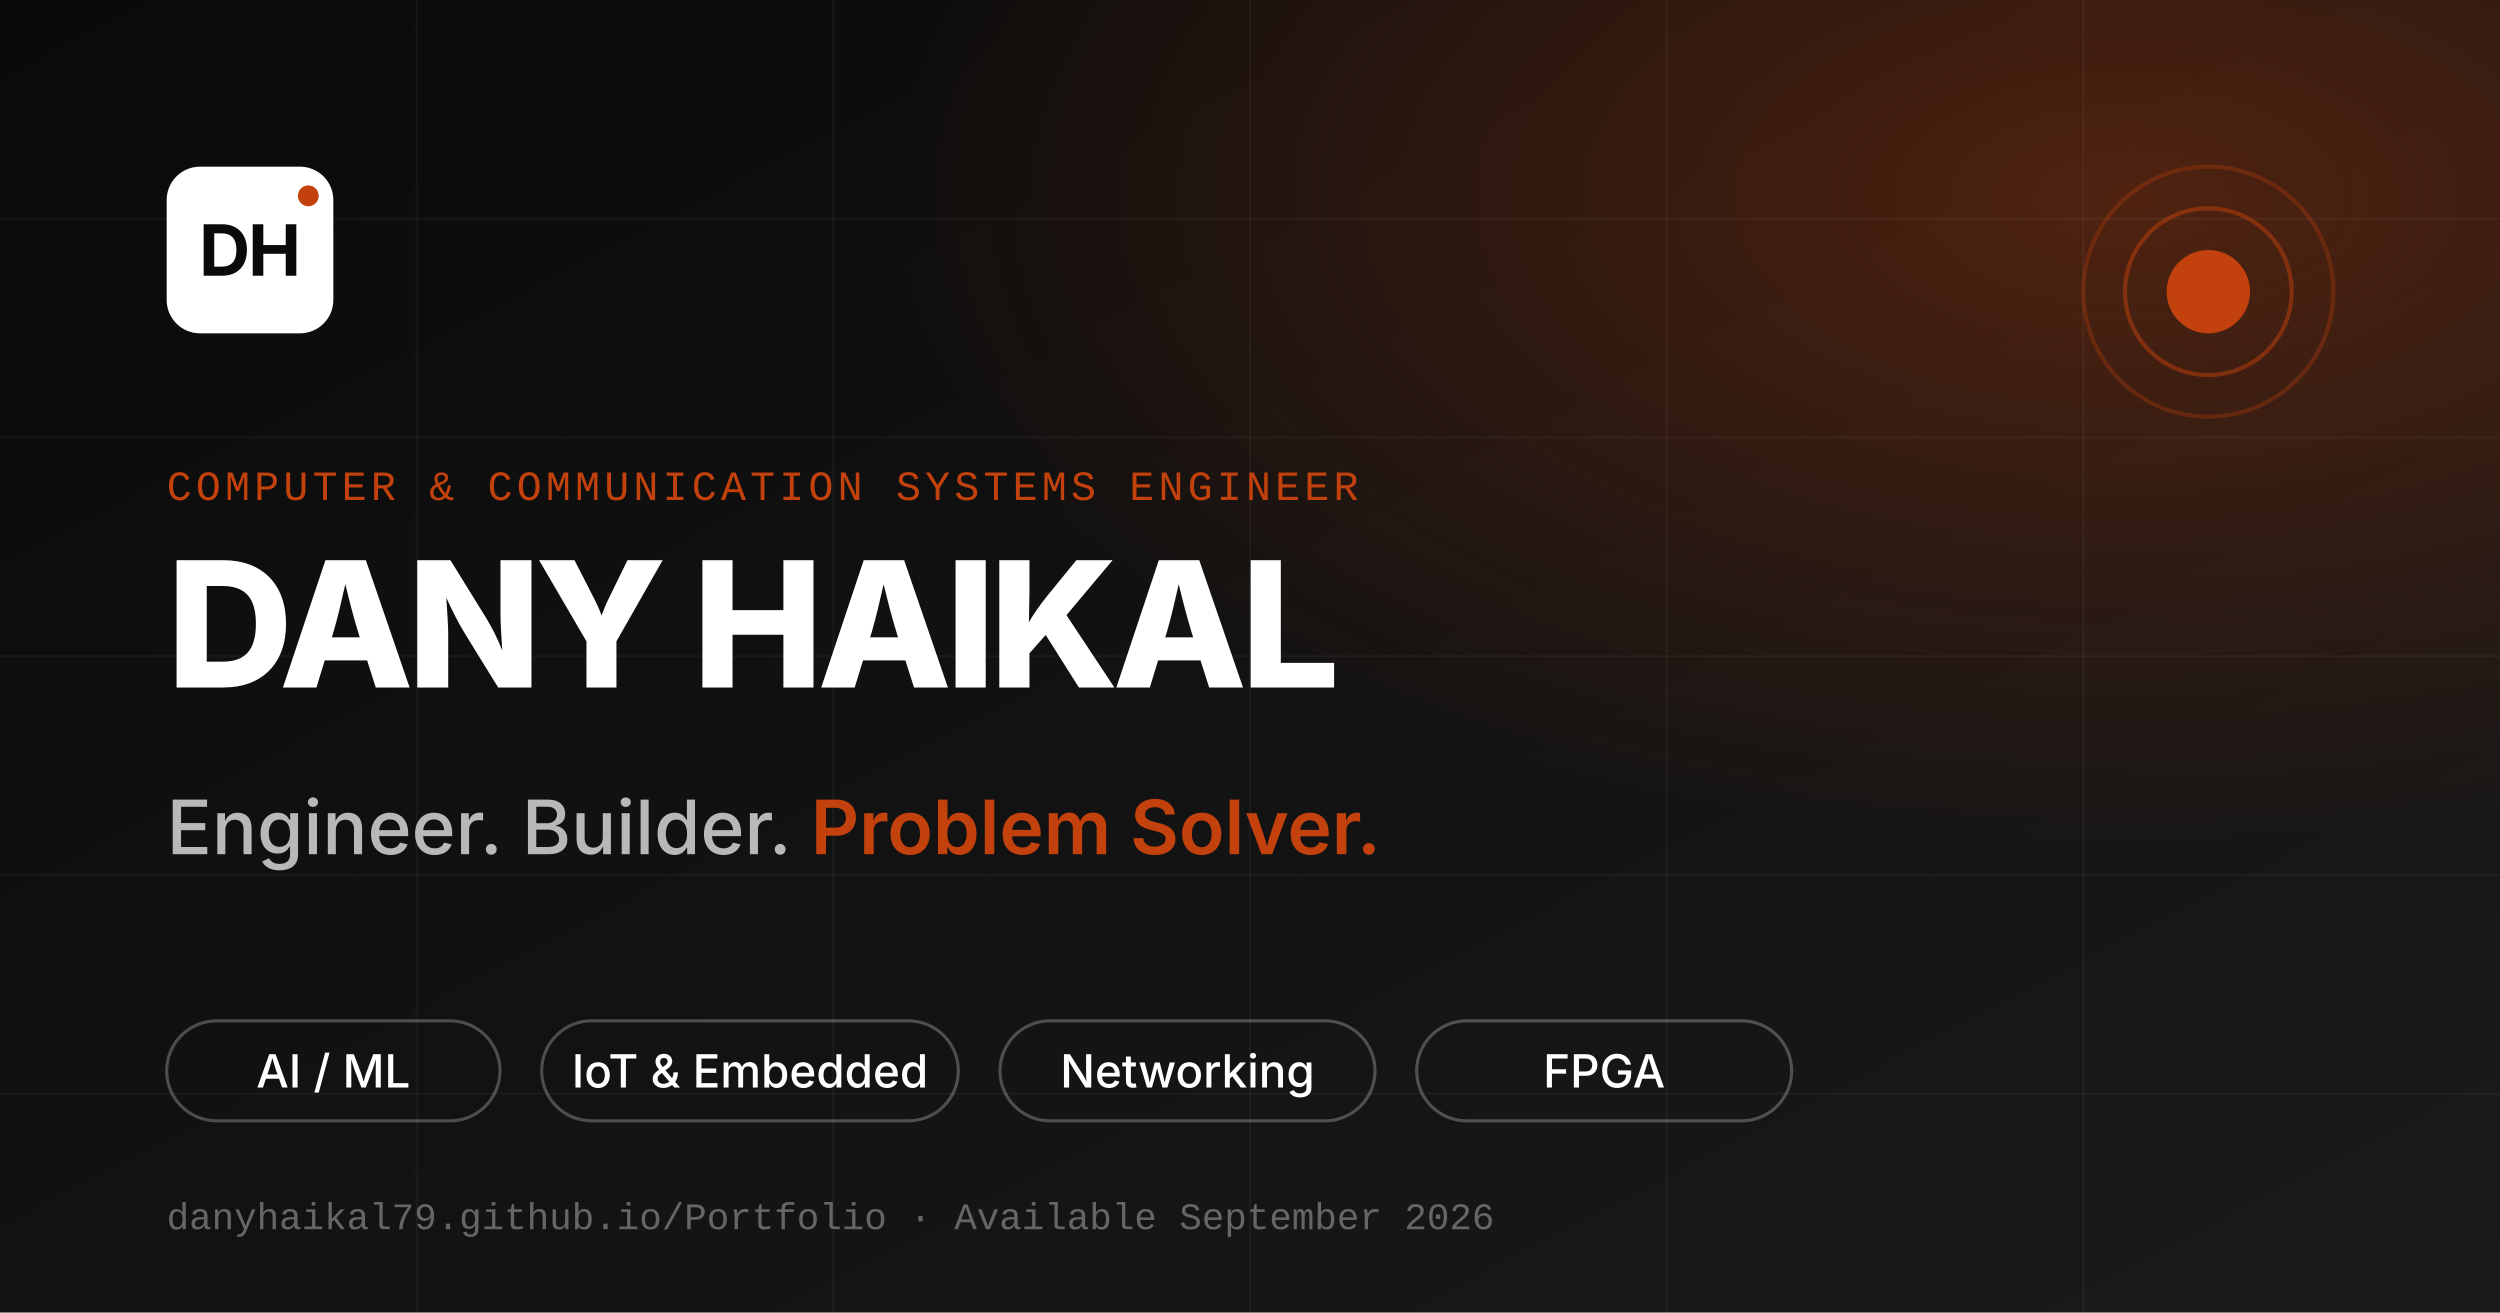
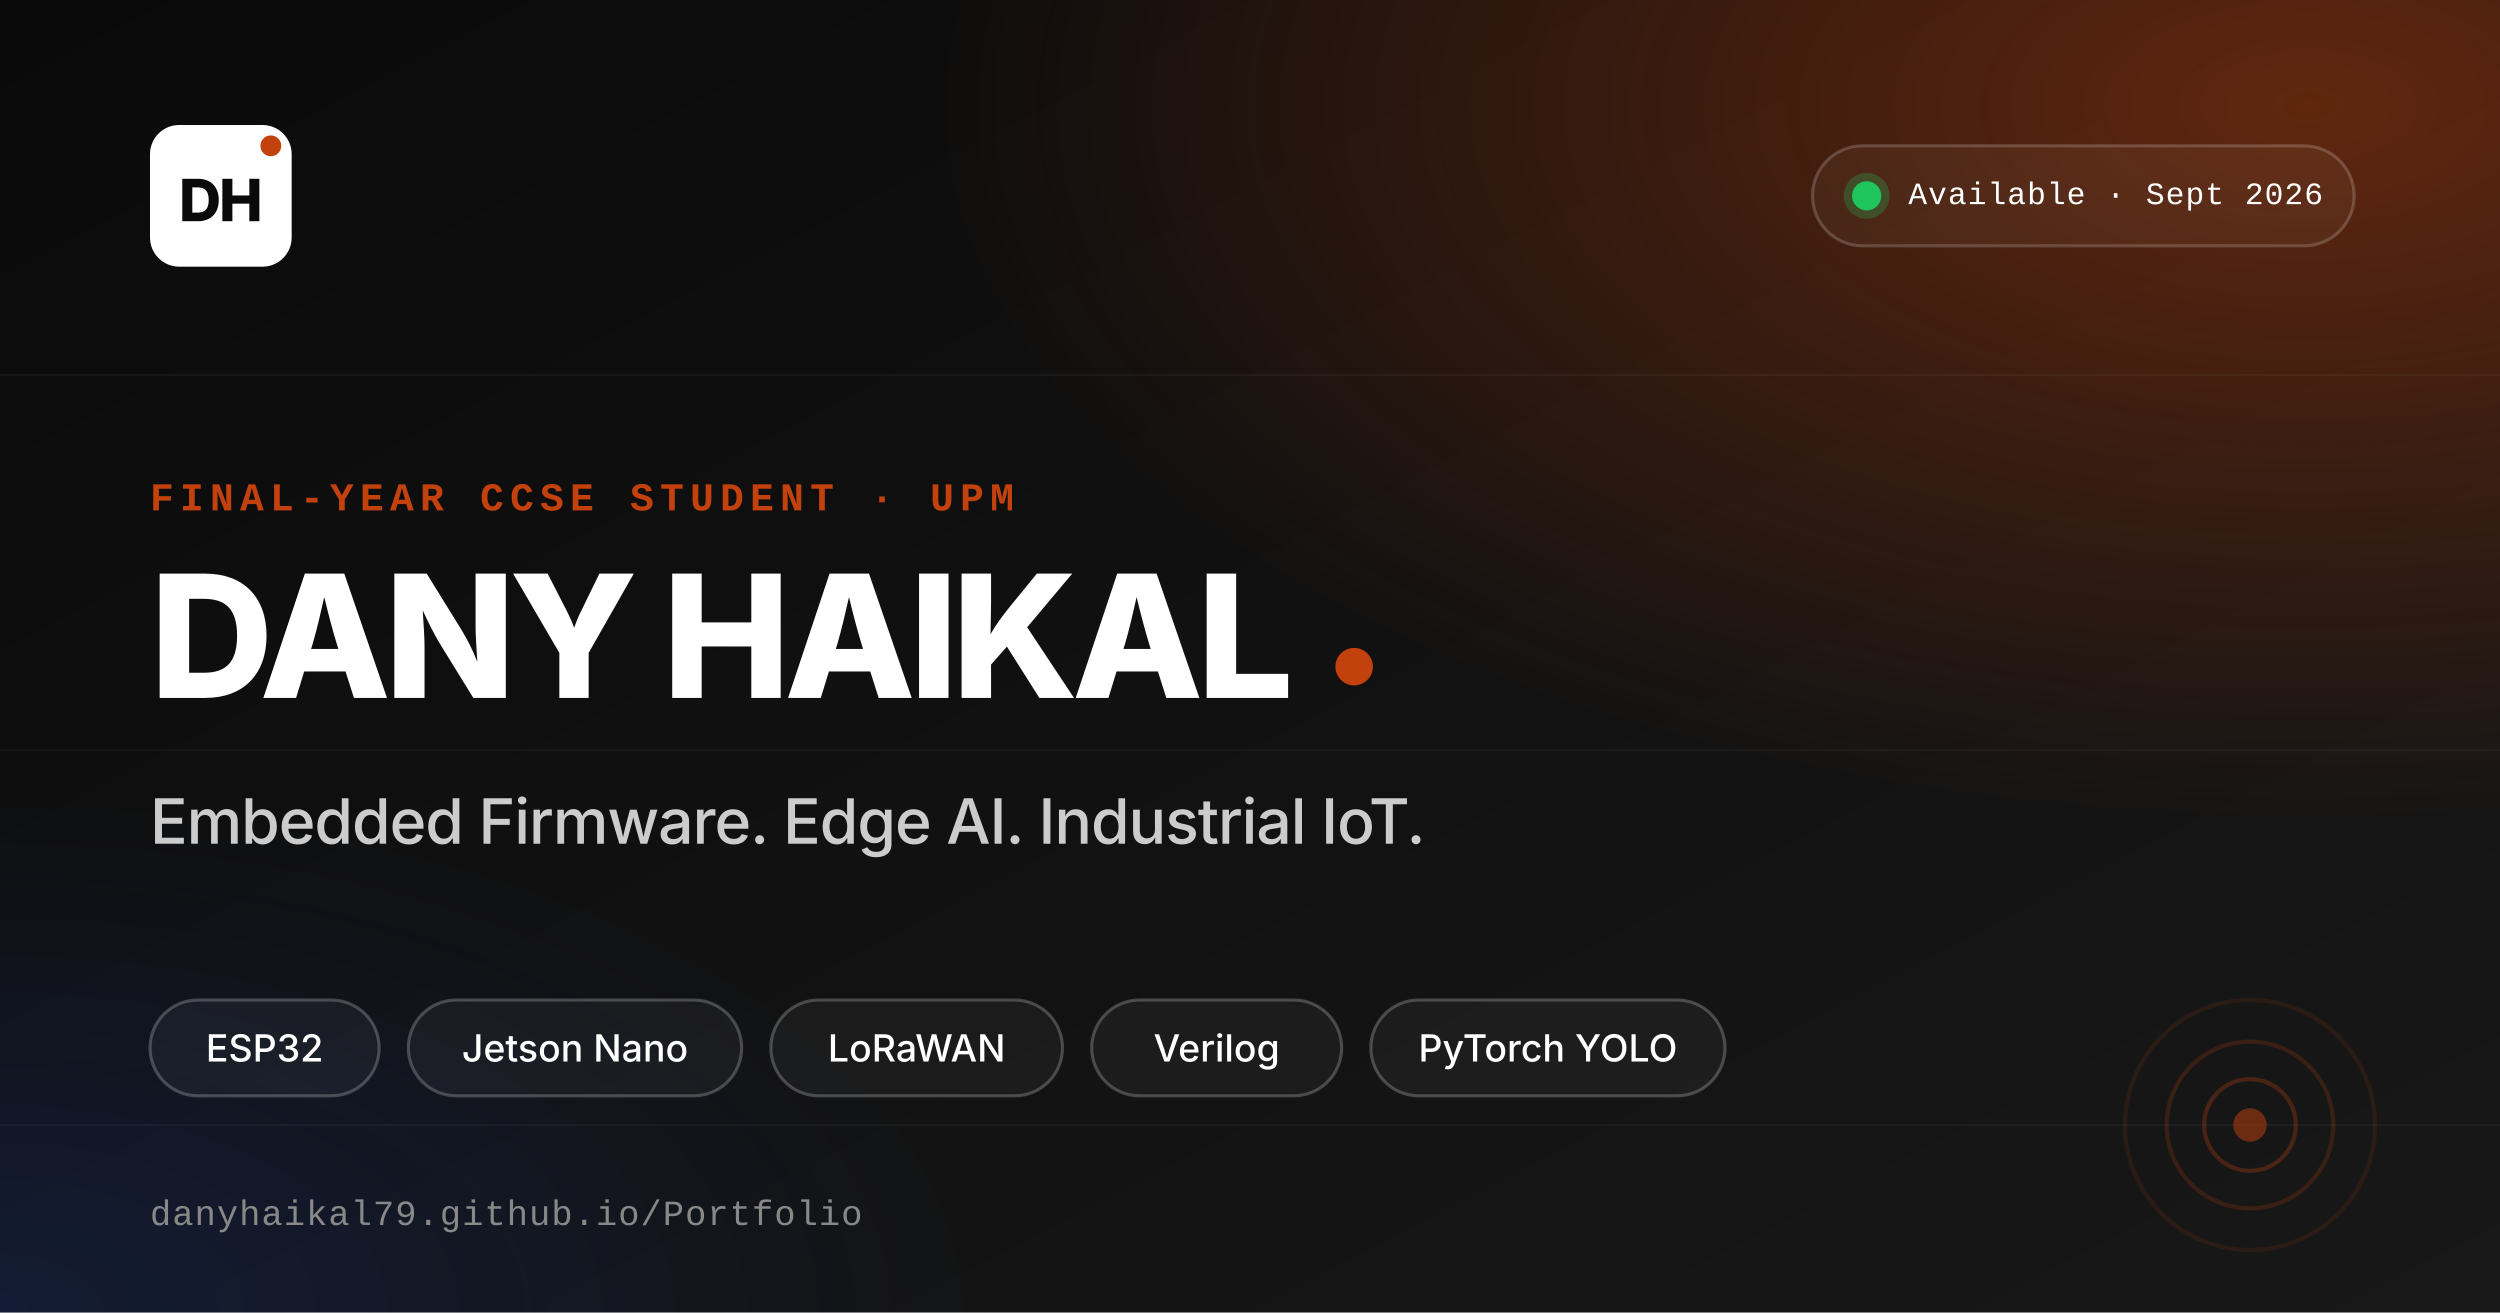
<svg xmlns="http://www.w3.org/2000/svg" viewBox="0 0 1200 630" width="1200" height="630">
  <defs>
    <linearGradient id="bg" x1="0%" y1="0%" x2="100%" y2="100%">
      <stop offset="0%" stop-color="#0a0a0a" />
-       <stop offset="100%" stop-color="#1a1a1a" />
+       <stop offset="100%" stop-color="#181818" />
    </linearGradient>
-     <radialGradient id="glow" cx="85%" cy="15%" r="50%">
-       <stop offset="0%" stop-color="#c2410c" stop-opacity="0.35" />
+     <radialGradient id="glow" cx="92%" cy="8%" r="55%">
+       <stop offset="0%" stop-color="#c2410c" stop-opacity="0.45" />
      <stop offset="100%" stop-color="#c2410c" stop-opacity="0" />
+     </radialGradient>
+     <radialGradient id="glow2" cx="0%" cy="100%" r="40%">
+       <stop offset="0%" stop-color="#1d4ed8" stop-opacity="0.18" />
+       <stop offset="100%" stop-color="#1d4ed8" stop-opacity="0" />
    </radialGradient>
  </defs>
  <rect width="1200" height="630" fill="url(#bg)" />
  <rect width="1200" height="630" fill="url(#glow)" />
+   <rect width="1200" height="630" fill="url(#glow2)" />
  <g stroke="#ffffff" stroke-opacity="0.04" stroke-width="1">
-     <line x1="0" y1="105" x2="1200" y2="105" />
-     <line x1="0" y1="210" x2="1200" y2="210" />
-     <line x1="0" y1="315" x2="1200" y2="315" />
-     <line x1="0" y1="420" x2="1200" y2="420" />
-     <line x1="0" y1="525" x2="1200" y2="525" />
-     <line x1="200" y1="0" x2="200" y2="630" />
-     <line x1="400" y1="0" x2="400" y2="630" />
-     <line x1="600" y1="0" x2="600" y2="630" />
-     <line x1="800" y1="0" x2="800" y2="630" />
-     <line x1="1000" y1="0" x2="1000" y2="630" />
+     <line x1="0" y1="180" x2="1200" y2="180" />
+     <line x1="0" y1="360" x2="1200" y2="360" />
+     <line x1="0" y1="540" x2="1200" y2="540" />
  </g>
-   <g transform="translate(80, 80)">
-     <rect width="80" height="80" rx="16" ry="16" fill="#ffffff" />
-     <text x="40" y="40" text-anchor="middle" dominant-baseline="central" font-family="Inter, Arial, sans-serif" font-weight="700" font-size="34" letter-spacing="-1" fill="#0a0a0a">DH</text>
-     <circle cx="68" cy="14" r="5" fill="#c2410c" />
+   <g transform="translate(72, 60)">
+     <rect width="68" height="68" rx="14" ry="14" fill="#ffffff" />
+     <text x="34" y="36" text-anchor="middle" dominant-baseline="central" font-family="Inter, Arial, sans-serif" font-weight="800" font-size="28" letter-spacing="-1" fill="#0a0a0a">DH</text>
+     <circle cx="58" cy="10" r="5" fill="#c2410c" />
  </g>
-   <text x="80" y="240" font-family="'Courier New', monospace" font-size="20" fill="#c2410c" letter-spacing="2">
-     COMPUTER &amp; COMMUNICATION SYSTEMS ENGINEER
+   <g transform="translate(870, 70)">
+     <rect width="260" height="48" rx="24" ry="24" fill="rgba(255,255,255,0.04)" stroke="#ffffff" stroke-opacity="0.18" stroke-width="1.5" />
+     <circle cx="26" cy="24" r="7" fill="#22c55e" />
+     <circle cx="26" cy="24" r="11" fill="#22c55e" fill-opacity="0.25" />
+     <text x="46" y="24" font-family="'Courier New', monospace" font-size="15" fill="#ffffff" dominant-baseline="central" letter-spacing="0.5">
+       Available · Sept 2026
+     </text>
+   </g>
+   <text x="72" y="245" font-family="'Courier New', monospace" font-size="19" fill="#c2410c" letter-spacing="3" font-weight="600">
+     FINAL-YEAR CCSE STUDENT · UPM
  </text>
-   <text x="80" y="330" font-family="Inter, Arial, sans-serif" font-weight="800" font-size="84" letter-spacing="-3" fill="#ffffff">DANY HAIKAL</text>
-   <text x="80" y="410" font-family="Inter, Arial, sans-serif" font-weight="500" font-size="36" fill="#b8b8b8">
-     Engineer. Builder. <tspan fill="#c2410c" font-weight="600">Problem Solver.</tspan>
+   <text x="72" y="335" font-family="Inter, Arial, sans-serif" font-weight="800" font-size="82" letter-spacing="-3" fill="#ffffff">
+     DANY HAIKAL
  </text>
-   <g font-family="Inter, Arial, sans-serif" font-size="22" fill="#ffffff" font-weight="500">
-     <g transform="translate(80, 490)">
-       <rect width="160" height="48" rx="24" ry="24" fill="none" stroke="#ffffff" stroke-opacity="0.25" stroke-width="1.5" />
-       <text x="80" y="24" text-anchor="middle" dominant-baseline="central">AI / ML</text>
+   <circle cx="650" cy="320" r="9" fill="#c2410c" />
+   <text x="72" y="405" font-family="Inter, Arial, sans-serif" font-weight="500" font-size="30" fill="#cccccc" letter-spacing="-0.5">
+     Embedded Firmware. Edge AI. Industrial IoT.
+   </text>
+   <g font-family="Inter, Arial, sans-serif" font-size="18" fill="#ffffff" font-weight="500">
+     <g transform="translate(72, 480)">
+       <rect width="110" height="46" rx="23" ry="23" fill="rgba(255,255,255,0.04)" stroke="#ffffff" stroke-opacity="0.22" stroke-width="1.5" />
+       <text x="55" y="23" text-anchor="middle" dominant-baseline="central">ESP32</text>
    </g>
-     <g transform="translate(260, 490)">
-       <rect width="200" height="48" rx="24" ry="24" fill="none" stroke="#ffffff" stroke-opacity="0.25" stroke-width="1.5" />
-       <text x="100" y="24" text-anchor="middle" dominant-baseline="central">IoT &amp; Embedded</text>
+     <g transform="translate(196, 480)">
+       <rect width="160" height="46" rx="23" ry="23" fill="rgba(255,255,255,0.04)" stroke="#ffffff" stroke-opacity="0.22" stroke-width="1.5" />
+       <text x="80" y="23" text-anchor="middle" dominant-baseline="central">Jetson Nano</text>
    </g>
-     <g transform="translate(480, 490)">
-       <rect width="180" height="48" rx="24" ry="24" fill="none" stroke="#ffffff" stroke-opacity="0.25" stroke-width="1.5" />
-       <text x="90" y="24" text-anchor="middle" dominant-baseline="central">Networking</text>
+     <g transform="translate(370, 480)">
+       <rect width="140" height="46" rx="23" ry="23" fill="rgba(255,255,255,0.04)" stroke="#ffffff" stroke-opacity="0.22" stroke-width="1.5" />
+       <text x="70" y="23" text-anchor="middle" dominant-baseline="central">LoRaWAN</text>
    </g>
-     <g transform="translate(680, 490)">
-       <rect width="180" height="48" rx="24" ry="24" fill="none" stroke="#ffffff" stroke-opacity="0.25" stroke-width="1.5" />
-       <text x="90" y="24" text-anchor="middle" dominant-baseline="central">FPGA</text>
+     <g transform="translate(524, 480)">
+       <rect width="120" height="46" rx="23" ry="23" fill="rgba(255,255,255,0.04)" stroke="#ffffff" stroke-opacity="0.22" stroke-width="1.5" />
+       <text x="60" y="23" text-anchor="middle" dominant-baseline="central">Verilog</text>
+     </g>
+     <g transform="translate(658, 480)">
+       <rect width="170" height="46" rx="23" ry="23" fill="rgba(255,255,255,0.04)" stroke="#ffffff" stroke-opacity="0.22" stroke-width="1.5" />
+       <text x="85" y="23" text-anchor="middle" dominant-baseline="central">PyTorch YOLO</text>
    </g>
  </g>
-   <text x="80" y="590" font-family="'Courier New', monospace" font-size="18" fill="#666666">
-     danyhaikal79.github.io/Portfolio · Available September 2026
+   <text x="72" y="588" font-family="'Courier New', monospace" font-size="17" fill="#888888" letter-spacing="0.5">
+     danyhaikal79.github.io/Portfolio
  </text>
-   <g transform="translate(1000, 80)">
-     <circle cx="60" cy="60" r="60" fill="none" stroke="#c2410c" stroke-opacity="0.3" stroke-width="2" />
-     <circle cx="60" cy="60" r="40" fill="none" stroke="#c2410c" stroke-opacity="0.5" stroke-width="2" />
-     <circle cx="60" cy="60" r="20" fill="#c2410c" />
+   <g transform="translate(1080, 540)" opacity="0.5">
+     <circle cx="0" cy="0" r="60" fill="none" stroke="#c2410c" stroke-opacity="0.25" stroke-width="2" />
+     <circle cx="0" cy="0" r="40" fill="none" stroke="#c2410c" stroke-opacity="0.4" stroke-width="2" />
+     <circle cx="0" cy="0" r="22" fill="none" stroke="#c2410c" stroke-opacity="0.6" stroke-width="2" />
+     <circle cx="0" cy="0" r="8" fill="#c2410c" />
  </g>
</svg>
